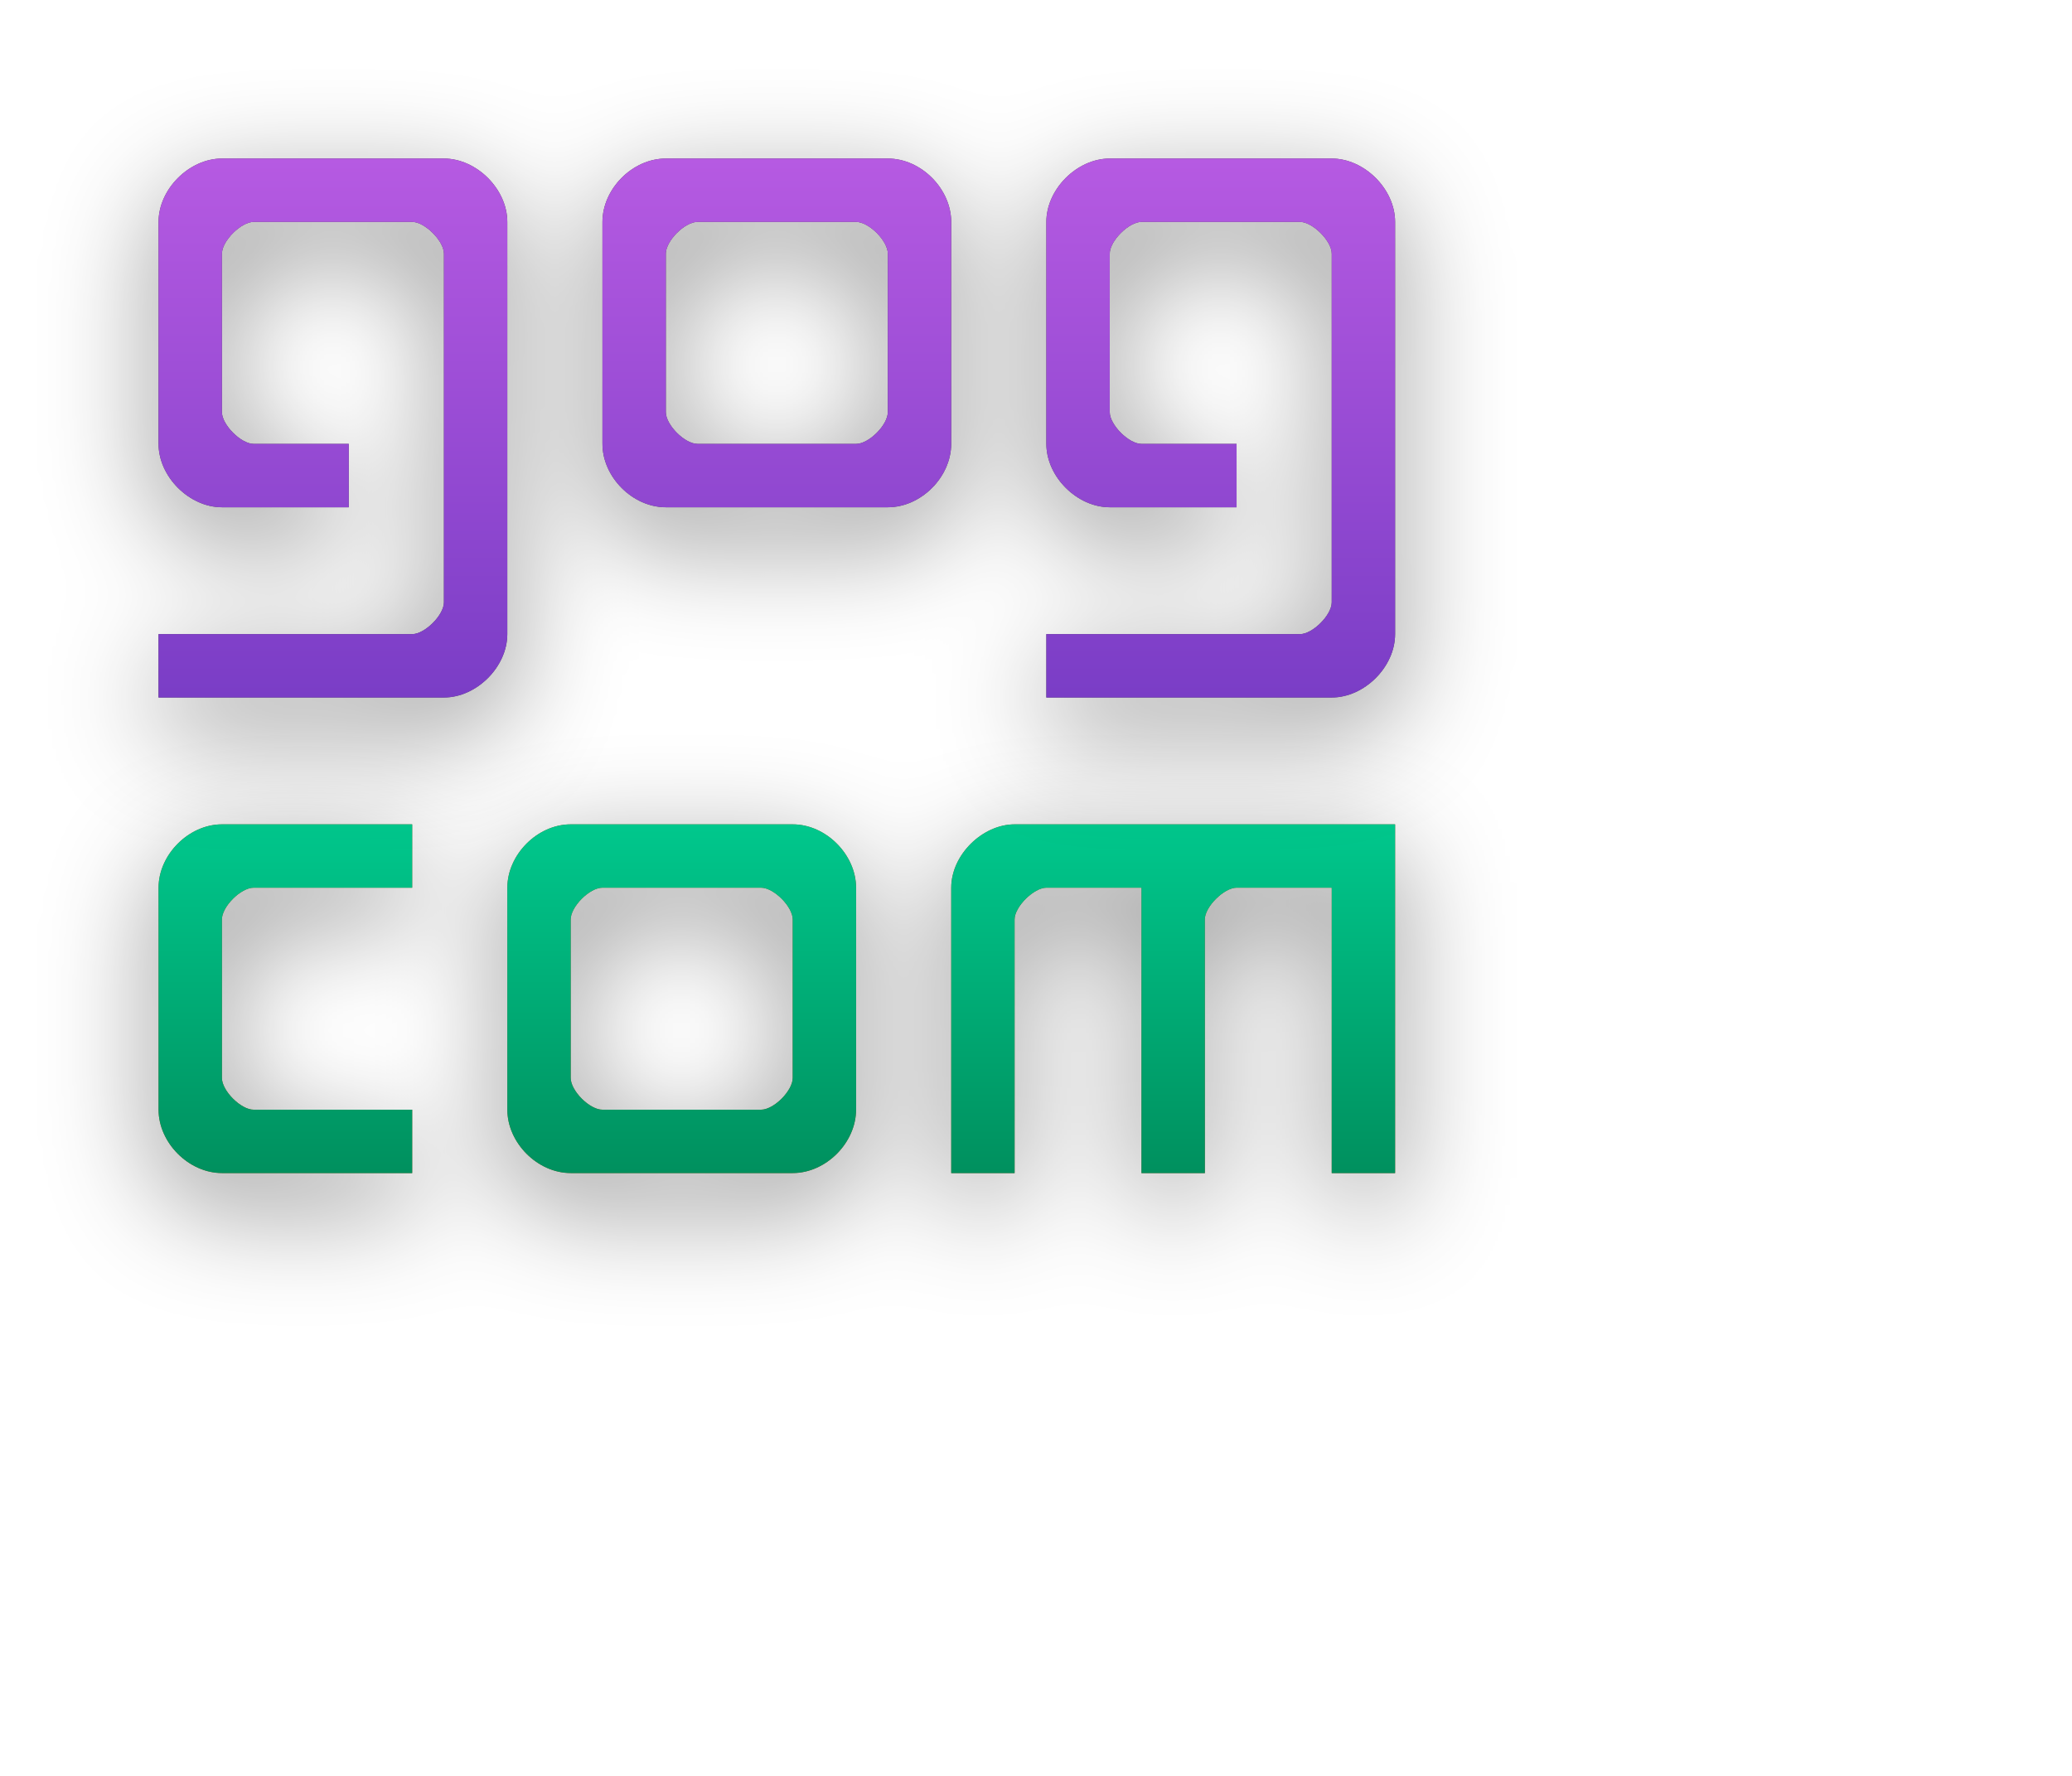
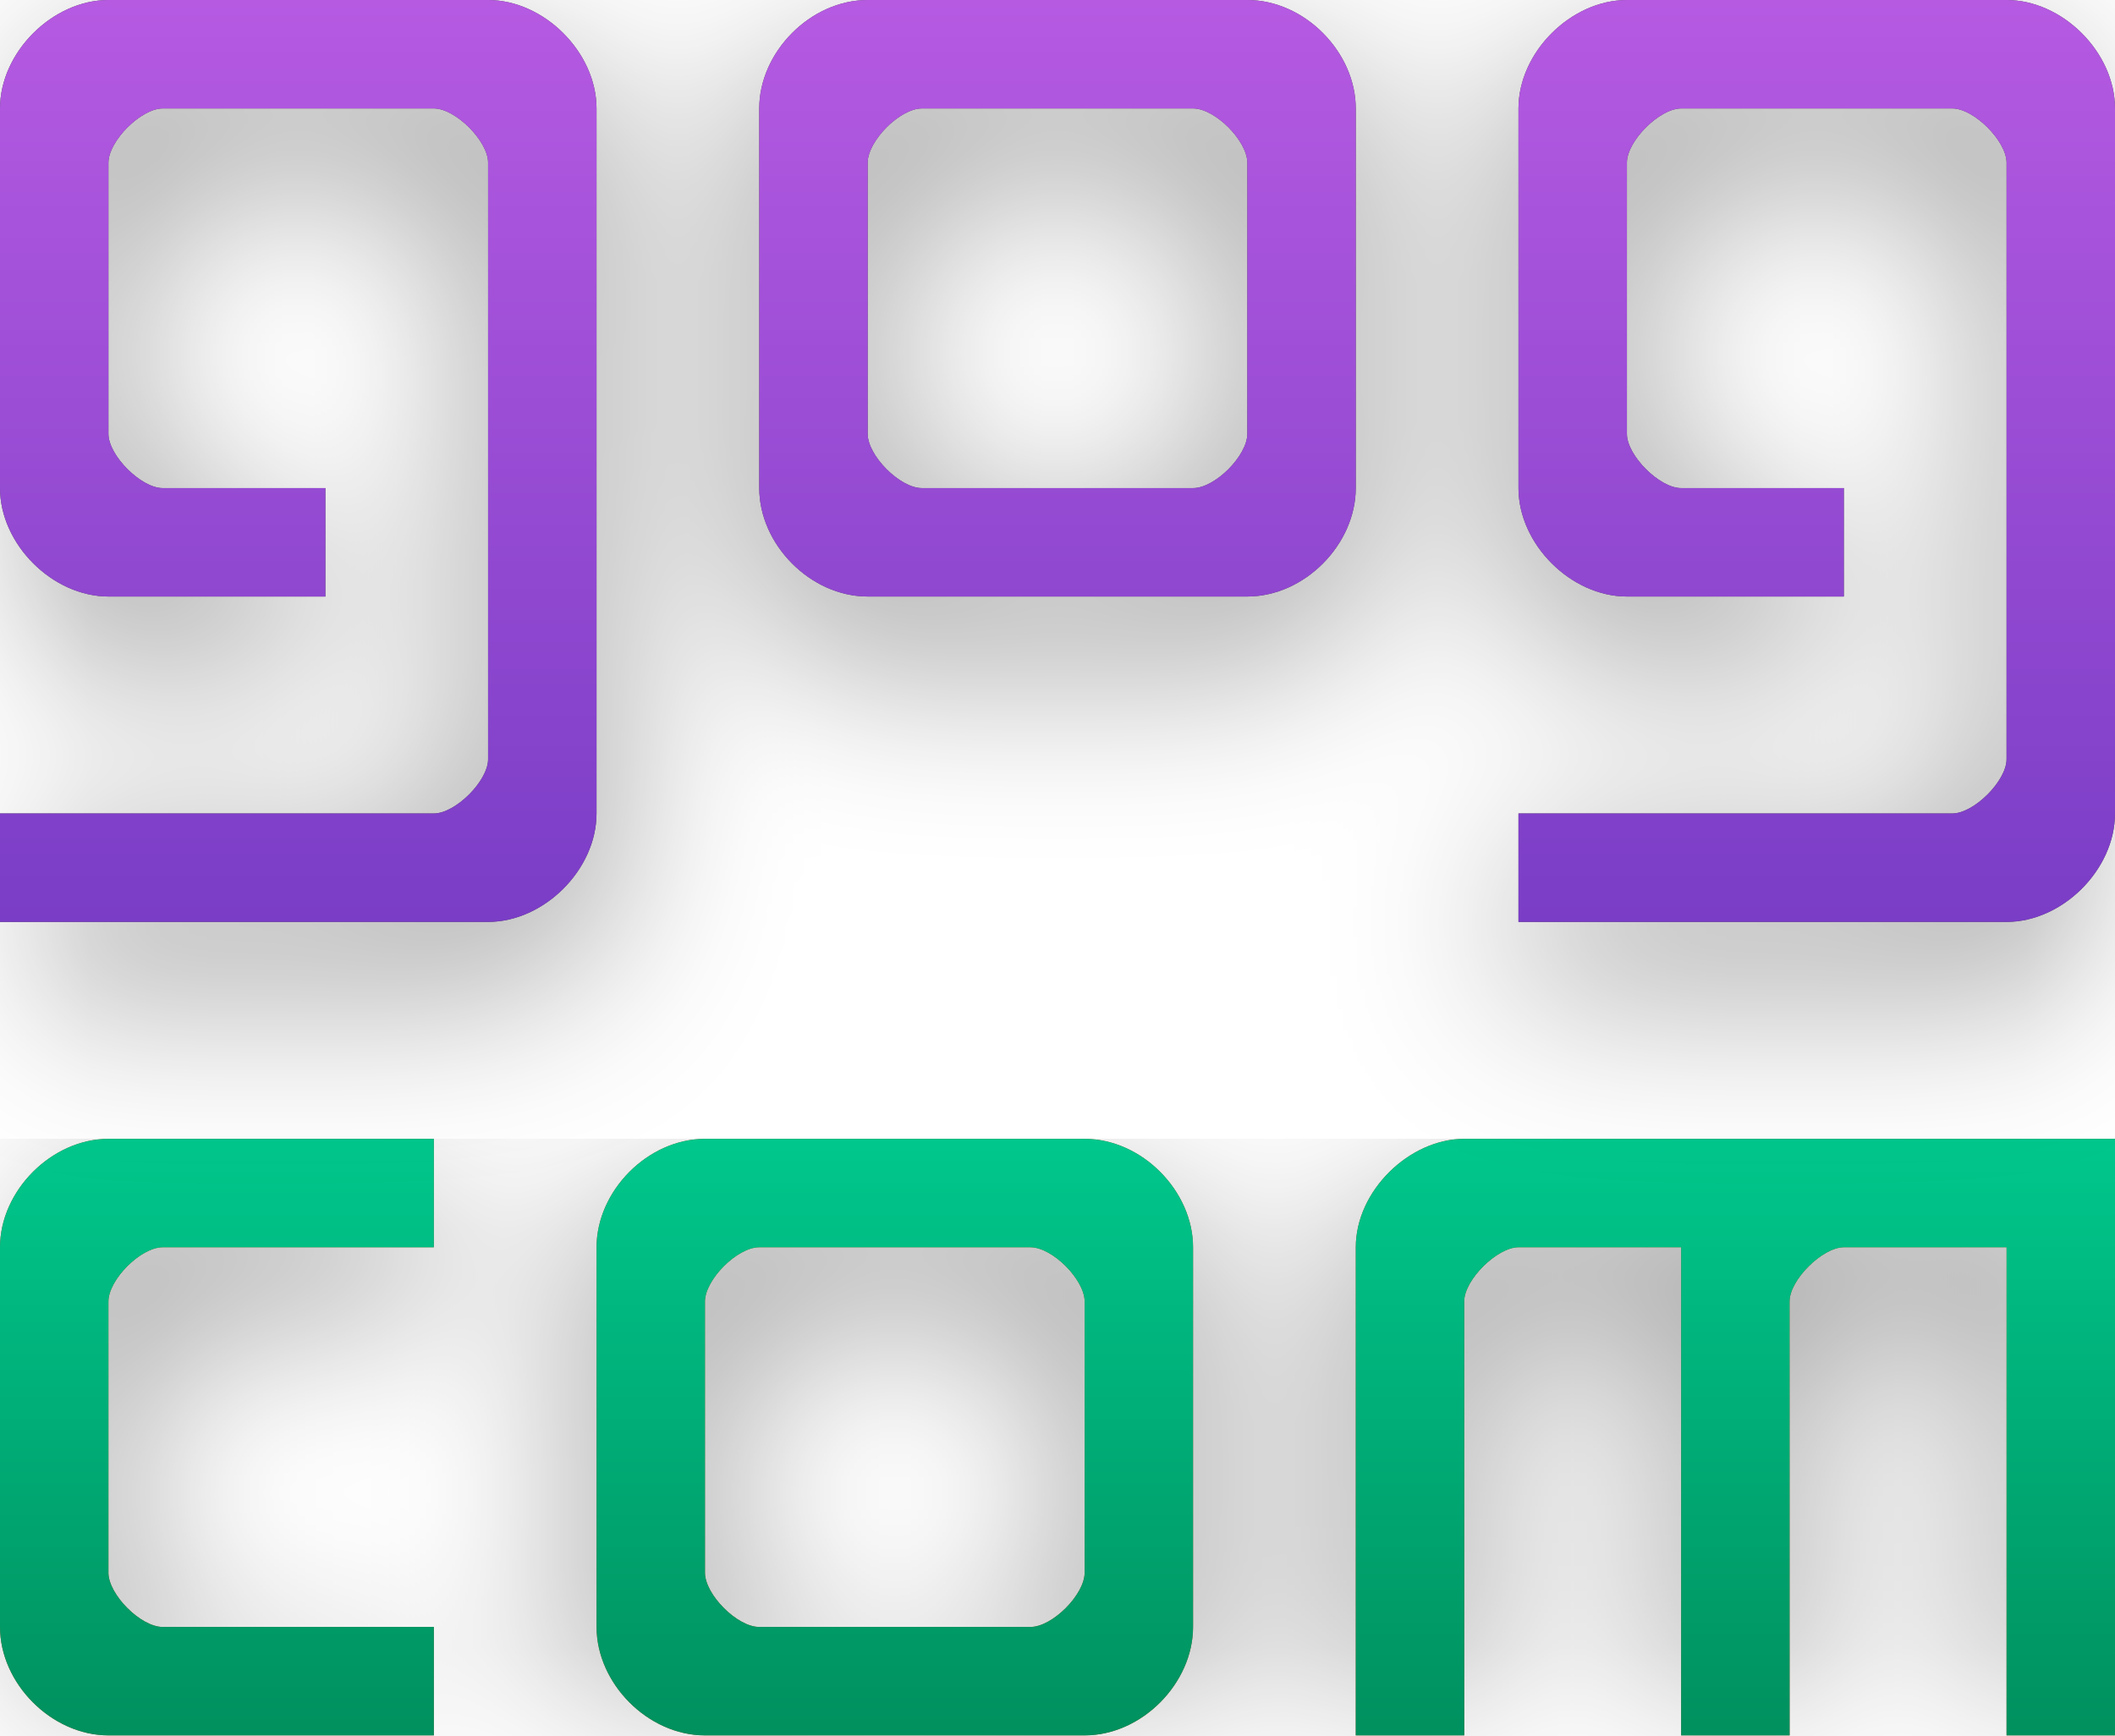
- <svg xmlns="http://www.w3.org/2000/svg" width="65.348" height="56.013">
+ <svg xmlns="http://www.w3.org/2000/svg" width="39" height="32" style="">
+   <rect id="backgroundrect" width="100%" height="100%" x="0" y="0" fill="none" stroke="none" />
  <defs>
    <filter id="a" width="49" height="21" x="0" y="21" filterUnits="userSpaceOnUse">
      <feOffset dy="1" in="SourceAlpha" />
      <feGaussianBlur result="blurOut" stdDeviation="1.732" />
      <feFlood flood-color="#000" result="floodOut" />
      <feComposite in="floodOut" in2="blurOut" operator="atop" />
      <feComponentTransfer>
        <feFuncA slope=".45" type="linear" />
      </feComponentTransfer>
      <feMerge>
        <feMergeNode />
        <feMergeNode in="SourceGraphic" />
      </feMerge>
    </filter>
    <linearGradient id="b" x1="0%" x2="0%" y1="100%" y2="0%">
      <stop offset="0%" stop-color="#00905E" />
      <stop offset="99%" stop-color="#00C78C" />
    </linearGradient>
    <filter id="c" width="49" height="27" x="0" y="0" filterUnits="userSpaceOnUse">
      <feOffset dy="1" in="SourceAlpha" />
      <feGaussianBlur result="blurOut" stdDeviation="1.732" />
      <feFlood flood-color="#000" result="floodOut" />
      <feComposite in="floodOut" in2="blurOut" operator="atop" />
      <feComponentTransfer>
        <feFuncA slope=".45" type="linear" />
      </feComponentTransfer>
      <feMerge>
        <feMergeNode />
        <feMergeNode in="SourceGraphic" />
      </feMerge>
    </filter>
    <linearGradient id="d" x1="0%" x2="0%" y1="100%" y2="0%">
      <stop offset="0%" stop-color="#7A3DC6" />
      <stop offset="100%" stop-color="#B65AE2" />
    </linearGradient>
  </defs>
-   <path fill="#9D5630" fill-rule="evenodd" d="M42 37v-9h-3c-.389 0-1 .598-1 1v8h-2v-9h-3c-.389 0-1 .598-1 1v8h-2v-9c0-1.044.99-2 2-2h12v11h-2zm-17 0h-7c-1.057 0-2-.962-2-2v-7c0-1.038.943-2 2-2h7c1.057 0 2 .962 2 2v7c0 1.038-.943 2-2 2zm0-8c0-.4-.593-1-1-1h-5c-.407 0-1 .6-1 1v5c0 .4.593 1 1 1h5c.407 0 1-.6 1-1v-5zM5 35v-7c0-1.043.952-2 2-2h6v2H8c-.404 0-1 .598-1 1v5c0 .402.596 1 1 1h5v2H7c-1.048 0-2-.956-2-2z" filter="url(#a)" />
-   <path fill="url(#b)" d="M42 37v-9h-3c-.389 0-1 .598-1 1v8h-2v-9h-3c-.389 0-1 .598-1 1v8h-2v-9c0-1.044.99-2 2-2h12v11h-2zm-17 0h-7c-1.057 0-2-.962-2-2v-7c0-1.038.943-2 2-2h7c1.057 0 2 .962 2 2v7c0 1.038-.943 2-2 2zm0-8c0-.4-.593-1-1-1h-5c-.407 0-1 .6-1 1v5c0 .4.593 1 1 1h5c.407 0 1-.6 1-1v-5zM5 35v-7c0-1.043.952-2 2-2h6v2H8c-.404 0-1 .598-1 1v5c0 .402.596 1 1 1h5v2H7c-1.048 0-2-.956-2-2z" />
-   <path fill="#484848" fill-rule="evenodd" d="M42 22h-9v-2h8c.398 0 1-.601 1-1V8c0-.399-.602-1-1-1h-5c-.398 0-1 .601-1 1v5c0 .399.602 1 1 1h3v2h-4c-1.032 0-2-.964-2-2V7c0-1.036.968-2 2-2h7c1.032 0 2 .964 2 2v13c0 1.036-.968 2-2 2zm-14-6h-7c-1.057 0-2-.962-2-2V7c0-1.038.943-2 2-2h7c1.057 0 2 .962 2 2v7c0 1.038-.943 2-2 2zm0-8c0-.4-.593-1-1-1h-5c-.407 0-1 .6-1 1v5c0 .4.593 1 1 1h5c.407 0 1-.6 1-1V8zM14 22H5v-2h8c.398 0 1-.601 1-1V8c0-.399-.602-1-1-1H8c-.398 0-1 .601-1 1v5c0 .399.602 1 1 1h3v2H7c-1.032 0-2-.964-2-2V7c0-1.036.968-2 2-2h7c1.032 0 2 .964 2 2v13c0 1.036-.968 2-2 2z" filter="url(#c)" />
-   <path fill="url(#d)" d="M42 22h-9v-2h8c.398 0 1-.601 1-1V8c0-.399-.602-1-1-1h-5c-.398 0-1 .601-1 1v5c0 .399.602 1 1 1h3v2h-4c-1.032 0-2-.964-2-2V7c0-1.036.968-2 2-2h7c1.032 0 2 .964 2 2v13c0 1.036-.968 2-2 2zm-14-6h-7c-1.057 0-2-.962-2-2V7c0-1.038.943-2 2-2h7c1.057 0 2 .962 2 2v7c0 1.038-.943 2-2 2zm0-8c0-.4-.593-1-1-1h-5c-.407 0-1 .6-1 1v5c0 .4.593 1 1 1h5c.407 0 1-.6 1-1V8zM14 22H5v-2h8c.398 0 1-.601 1-1V8c0-.399-.602-1-1-1H8c-.398 0-1 .601-1 1v5c0 .399.602 1 1 1h3v2H7c-1.032 0-2-.964-2-2V7c0-1.036.968-2 2-2h7c1.032 0 2 .964 2 2v13c0 1.036-.968 2-2 2z" />
+   <g class="currentLayer" style="">
+     <path fill="#9D5630" fill-rule="evenodd" d="M37,32 v-9 h-3 c-0.389,0 -1,0.598 -1,1 v8 h-2 v-9 h-3 c-0.389,0 -1,0.598 -1,1 v8 h-2 v-9 c0,-1.044 0.99,-2 2,-2 h12 v11 h-2 zm-17,0 h-7 c-1.057,0 -2,-0.962 -2,-2 v-7 c0,-1.038 0.943,-2 2,-2 h7 c1.057,0 2,0.962 2,2 v7 c0,1.038 -0.943,2 -2,2 zm0,-8 c0,-0.4 -0.593,-1 -1,-1 h-5 c-0.407,0 -1,0.6 -1,1 v5 c0,0.4 0.593,1 1,1 h5 c0.407,0 1,-0.6 1,-1 v-5 zM0,30 v-7 c0,-1.043 0.952,-2 2,-2 h6 v2 H3 c-0.404,0 -1,0.598 -1,1 v5 c0,0.402 0.596,1 1,1 h5 v2 H2 c-1.048,0 -2,-0.956 -2,-2 z" filter="url(#a)" id="svg_1" class="" />
+     <path fill="url(#b)" d="M37,32 v-9 h-3 c-0.389,0 -1,0.598 -1,1 v8 h-2 v-9 h-3 c-0.389,0 -1,0.598 -1,1 v8 h-2 v-9 c0,-1.044 0.99,-2 2,-2 h12 v11 h-2 zm-17,0 h-7 c-1.057,0 -2,-0.962 -2,-2 v-7 c0,-1.038 0.943,-2 2,-2 h7 c1.057,0 2,0.962 2,2 v7 c0,1.038 -0.943,2 -2,2 zm0,-8 c0,-0.4 -0.593,-1 -1,-1 h-5 c-0.407,0 -1,0.6 -1,1 v5 c0,0.4 0.593,1 1,1 h5 c0.407,0 1,-0.6 1,-1 v-5 zM0,30 v-7 c0,-1.043 0.952,-2 2,-2 h6 v2 H3 c-0.404,0 -1,0.598 -1,1 v5 c0,0.402 0.596,1 1,1 h5 v2 H2 c-1.048,0 -2,-0.956 -2,-2 z" id="svg_2" class="" />
+     <path fill="#484848" fill-rule="evenodd" d="M37,17 h-9 v-2 h8 c0.398,0 1,-0.601 1,-1 V3 c0,-0.399 -0.602,-1 -1,-1 h-5 c-0.398,0 -1,0.601 -1,1 v5 c0,0.399 0.602,1 1,1 h3 v2 h-4 c-1.032,0 -2,-0.964 -2,-2 V2 c0,-1.036 0.968,-2 2,-2 h7 c1.032,0 2,0.964 2,2 v13 c0,1.036 -0.968,2 -2,2 zm-14,-6 h-7 c-1.057,0 -2,-0.962 -2,-2 V2 c0,-1.038 0.943,-2 2,-2 h7 c1.057,0 2,0.962 2,2 v7 c0,1.038 -0.943,2 -2,2 zm0,-8 c0,-0.4 -0.593,-1 -1,-1 h-5 c-0.407,0 -1,0.6 -1,1 v5 c0,0.4 0.593,1 1,1 h5 c0.407,0 1,-0.6 1,-1 V3 zM9,17 H0 v-2 h8 c0.398,0 1,-0.601 1,-1 V3 c0,-0.399 -0.602,-1 -1,-1 H3 c-0.398,0 -1,0.601 -1,1 v5 c0,0.399 0.602,1 1,1 h3 v2 H2 c-1.032,0 -2,-0.964 -2,-2 V2 c0,-1.036 0.968,-2 2,-2 h7 c1.032,0 2,0.964 2,2 v13 c0,1.036 -0.968,2 -2,2 z" filter="url(#c)" id="svg_3" class="" />
+     <path fill="url(#d)" d="M37,17 h-9 v-2 h8 c0.398,0 1,-0.601 1,-1 V3 c0,-0.399 -0.602,-1 -1,-1 h-5 c-0.398,0 -1,0.601 -1,1 v5 c0,0.399 0.602,1 1,1 h3 v2 h-4 c-1.032,0 -2,-0.964 -2,-2 V2 c0,-1.036 0.968,-2 2,-2 h7 c1.032,0 2,0.964 2,2 v13 c0,1.036 -0.968,2 -2,2 zm-14,-6 h-7 c-1.057,0 -2,-0.962 -2,-2 V2 c0,-1.038 0.943,-2 2,-2 h7 c1.057,0 2,0.962 2,2 v7 c0,1.038 -0.943,2 -2,2 zm0,-8 c0,-0.4 -0.593,-1 -1,-1 h-5 c-0.407,0 -1,0.6 -1,1 v5 c0,0.4 0.593,1 1,1 h5 c0.407,0 1,-0.6 1,-1 V3 zM9,17 H0 v-2 h8 c0.398,0 1,-0.601 1,-1 V3 c0,-0.399 -0.602,-1 -1,-1 H3 c-0.398,0 -1,0.601 -1,1 v5 c0,0.399 0.602,1 1,1 h3 v2 H2 c-1.032,0 -2,-0.964 -2,-2 V2 c0,-1.036 0.968,-2 2,-2 h7 c1.032,0 2,0.964 2,2 v13 c0,1.036 -0.968,2 -2,2 z" id="svg_4" class="" />
+   </g>
</svg>
